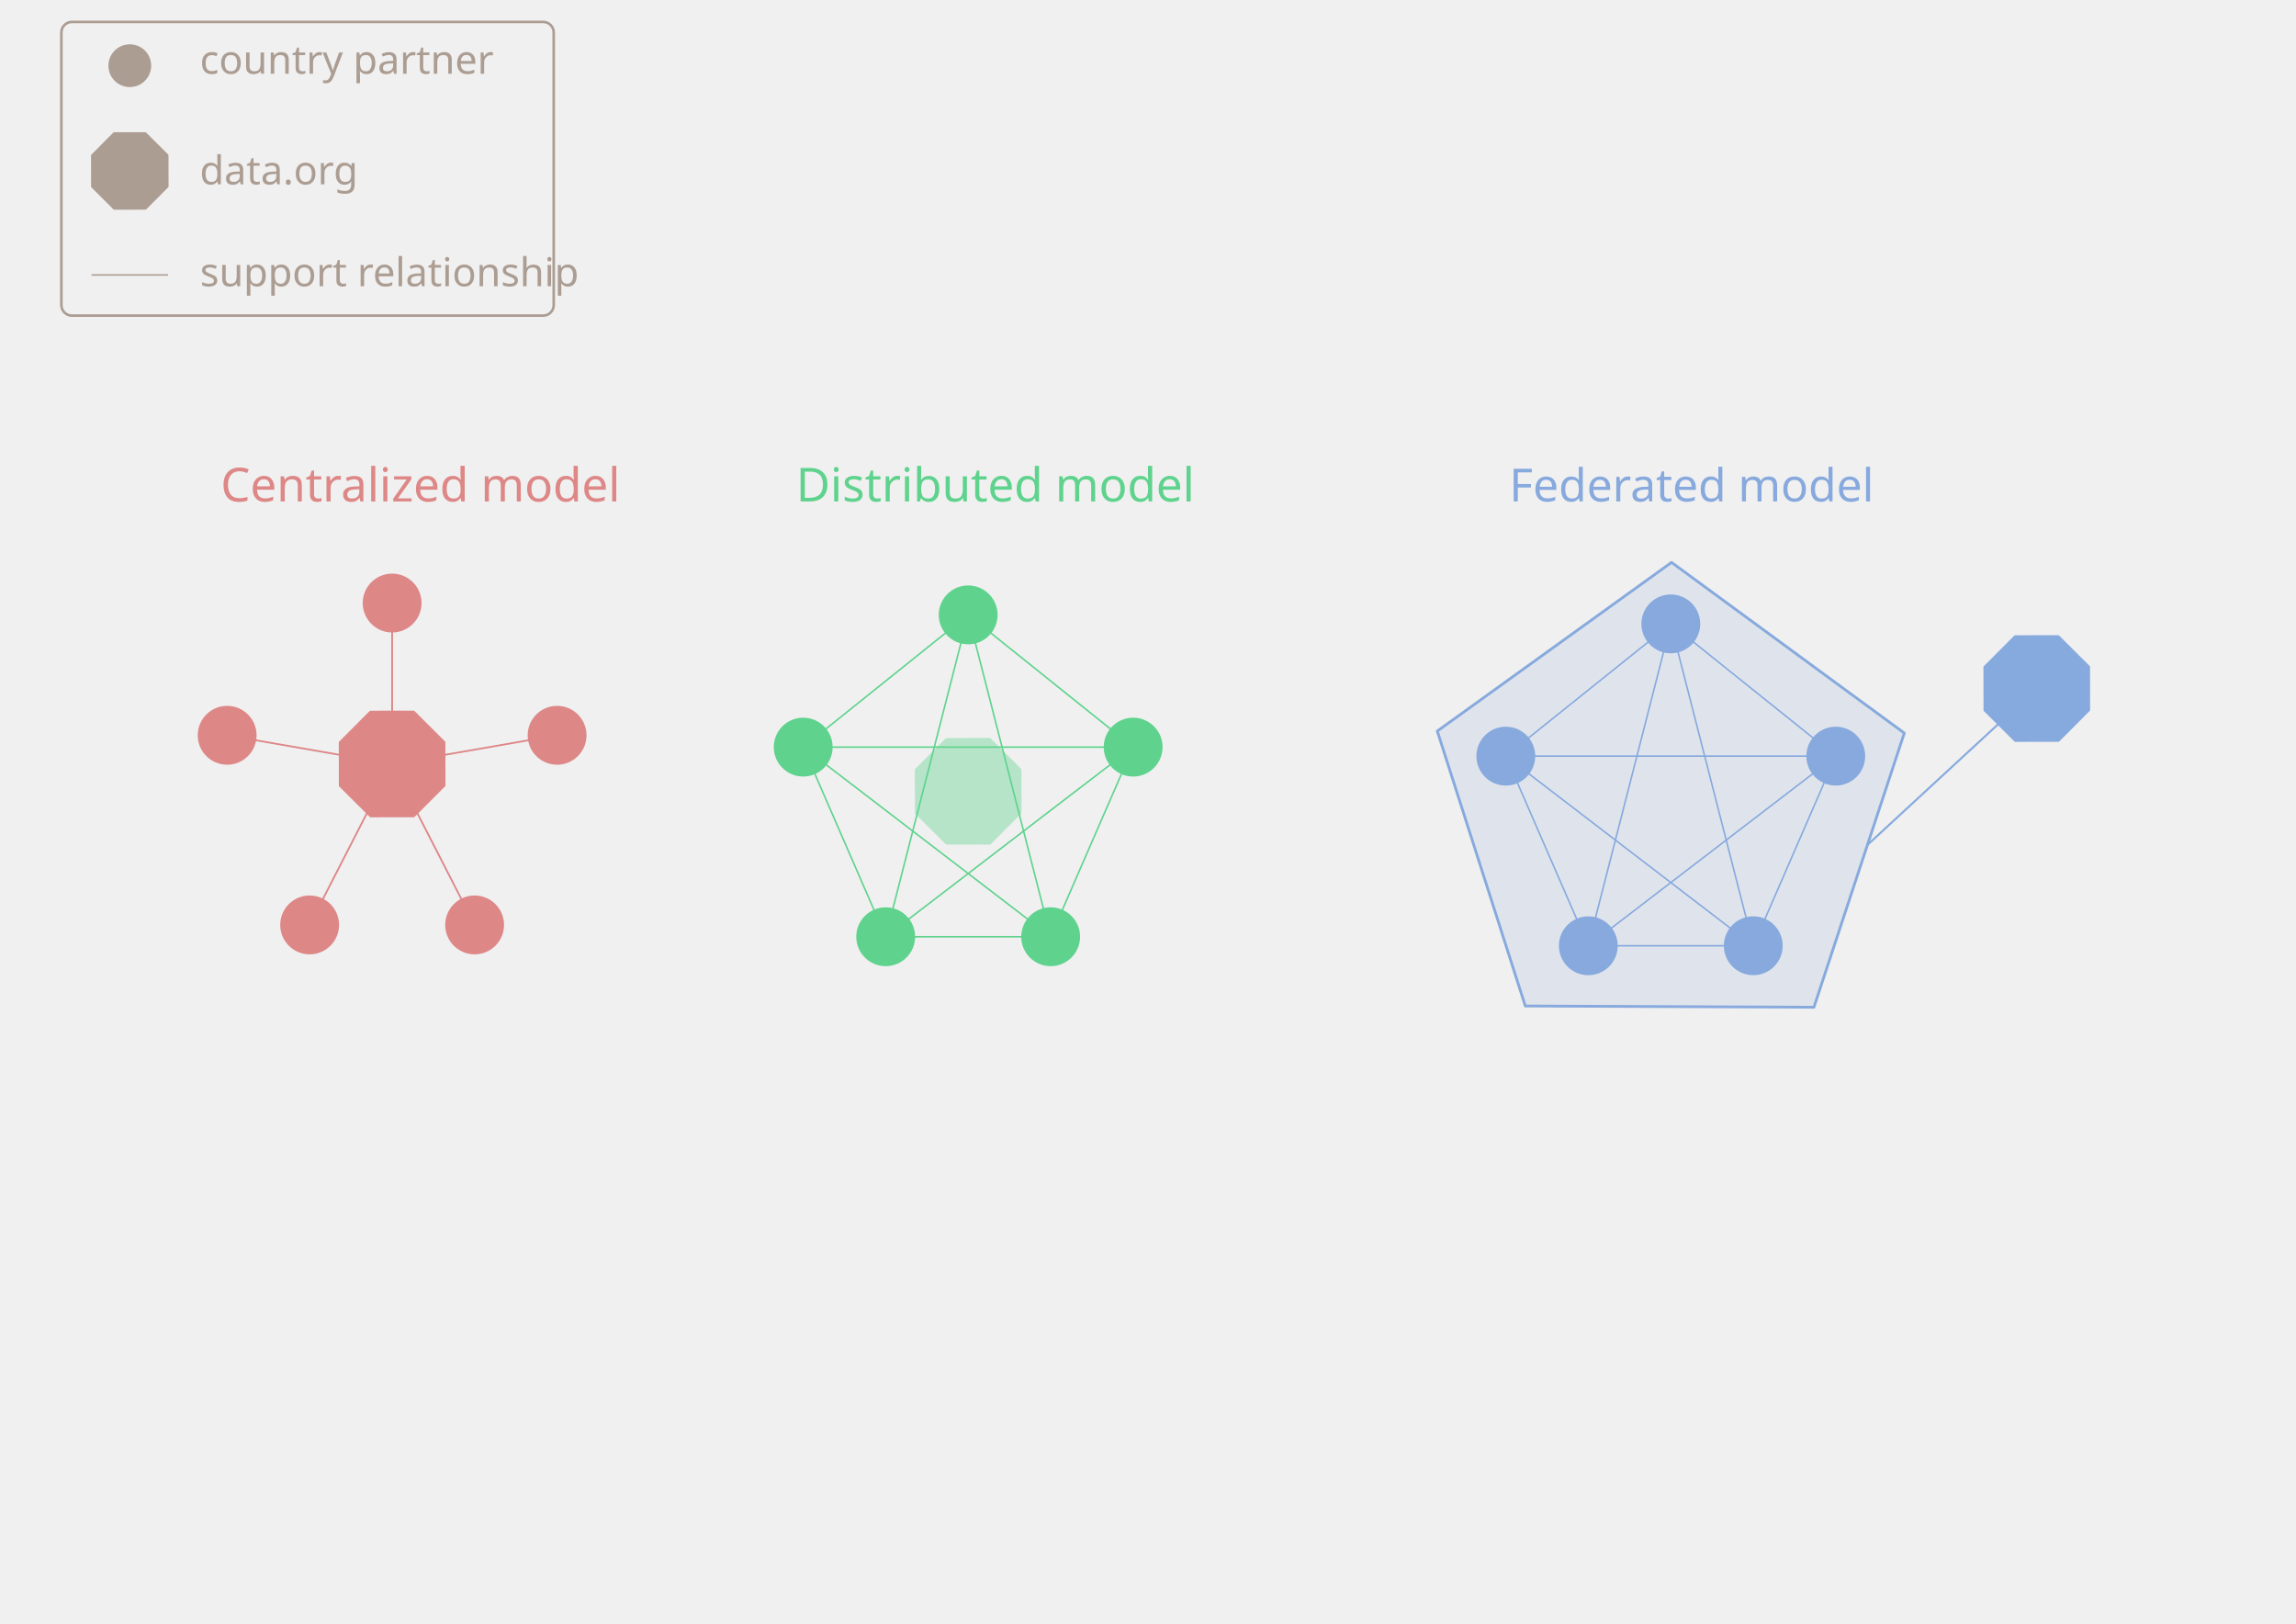
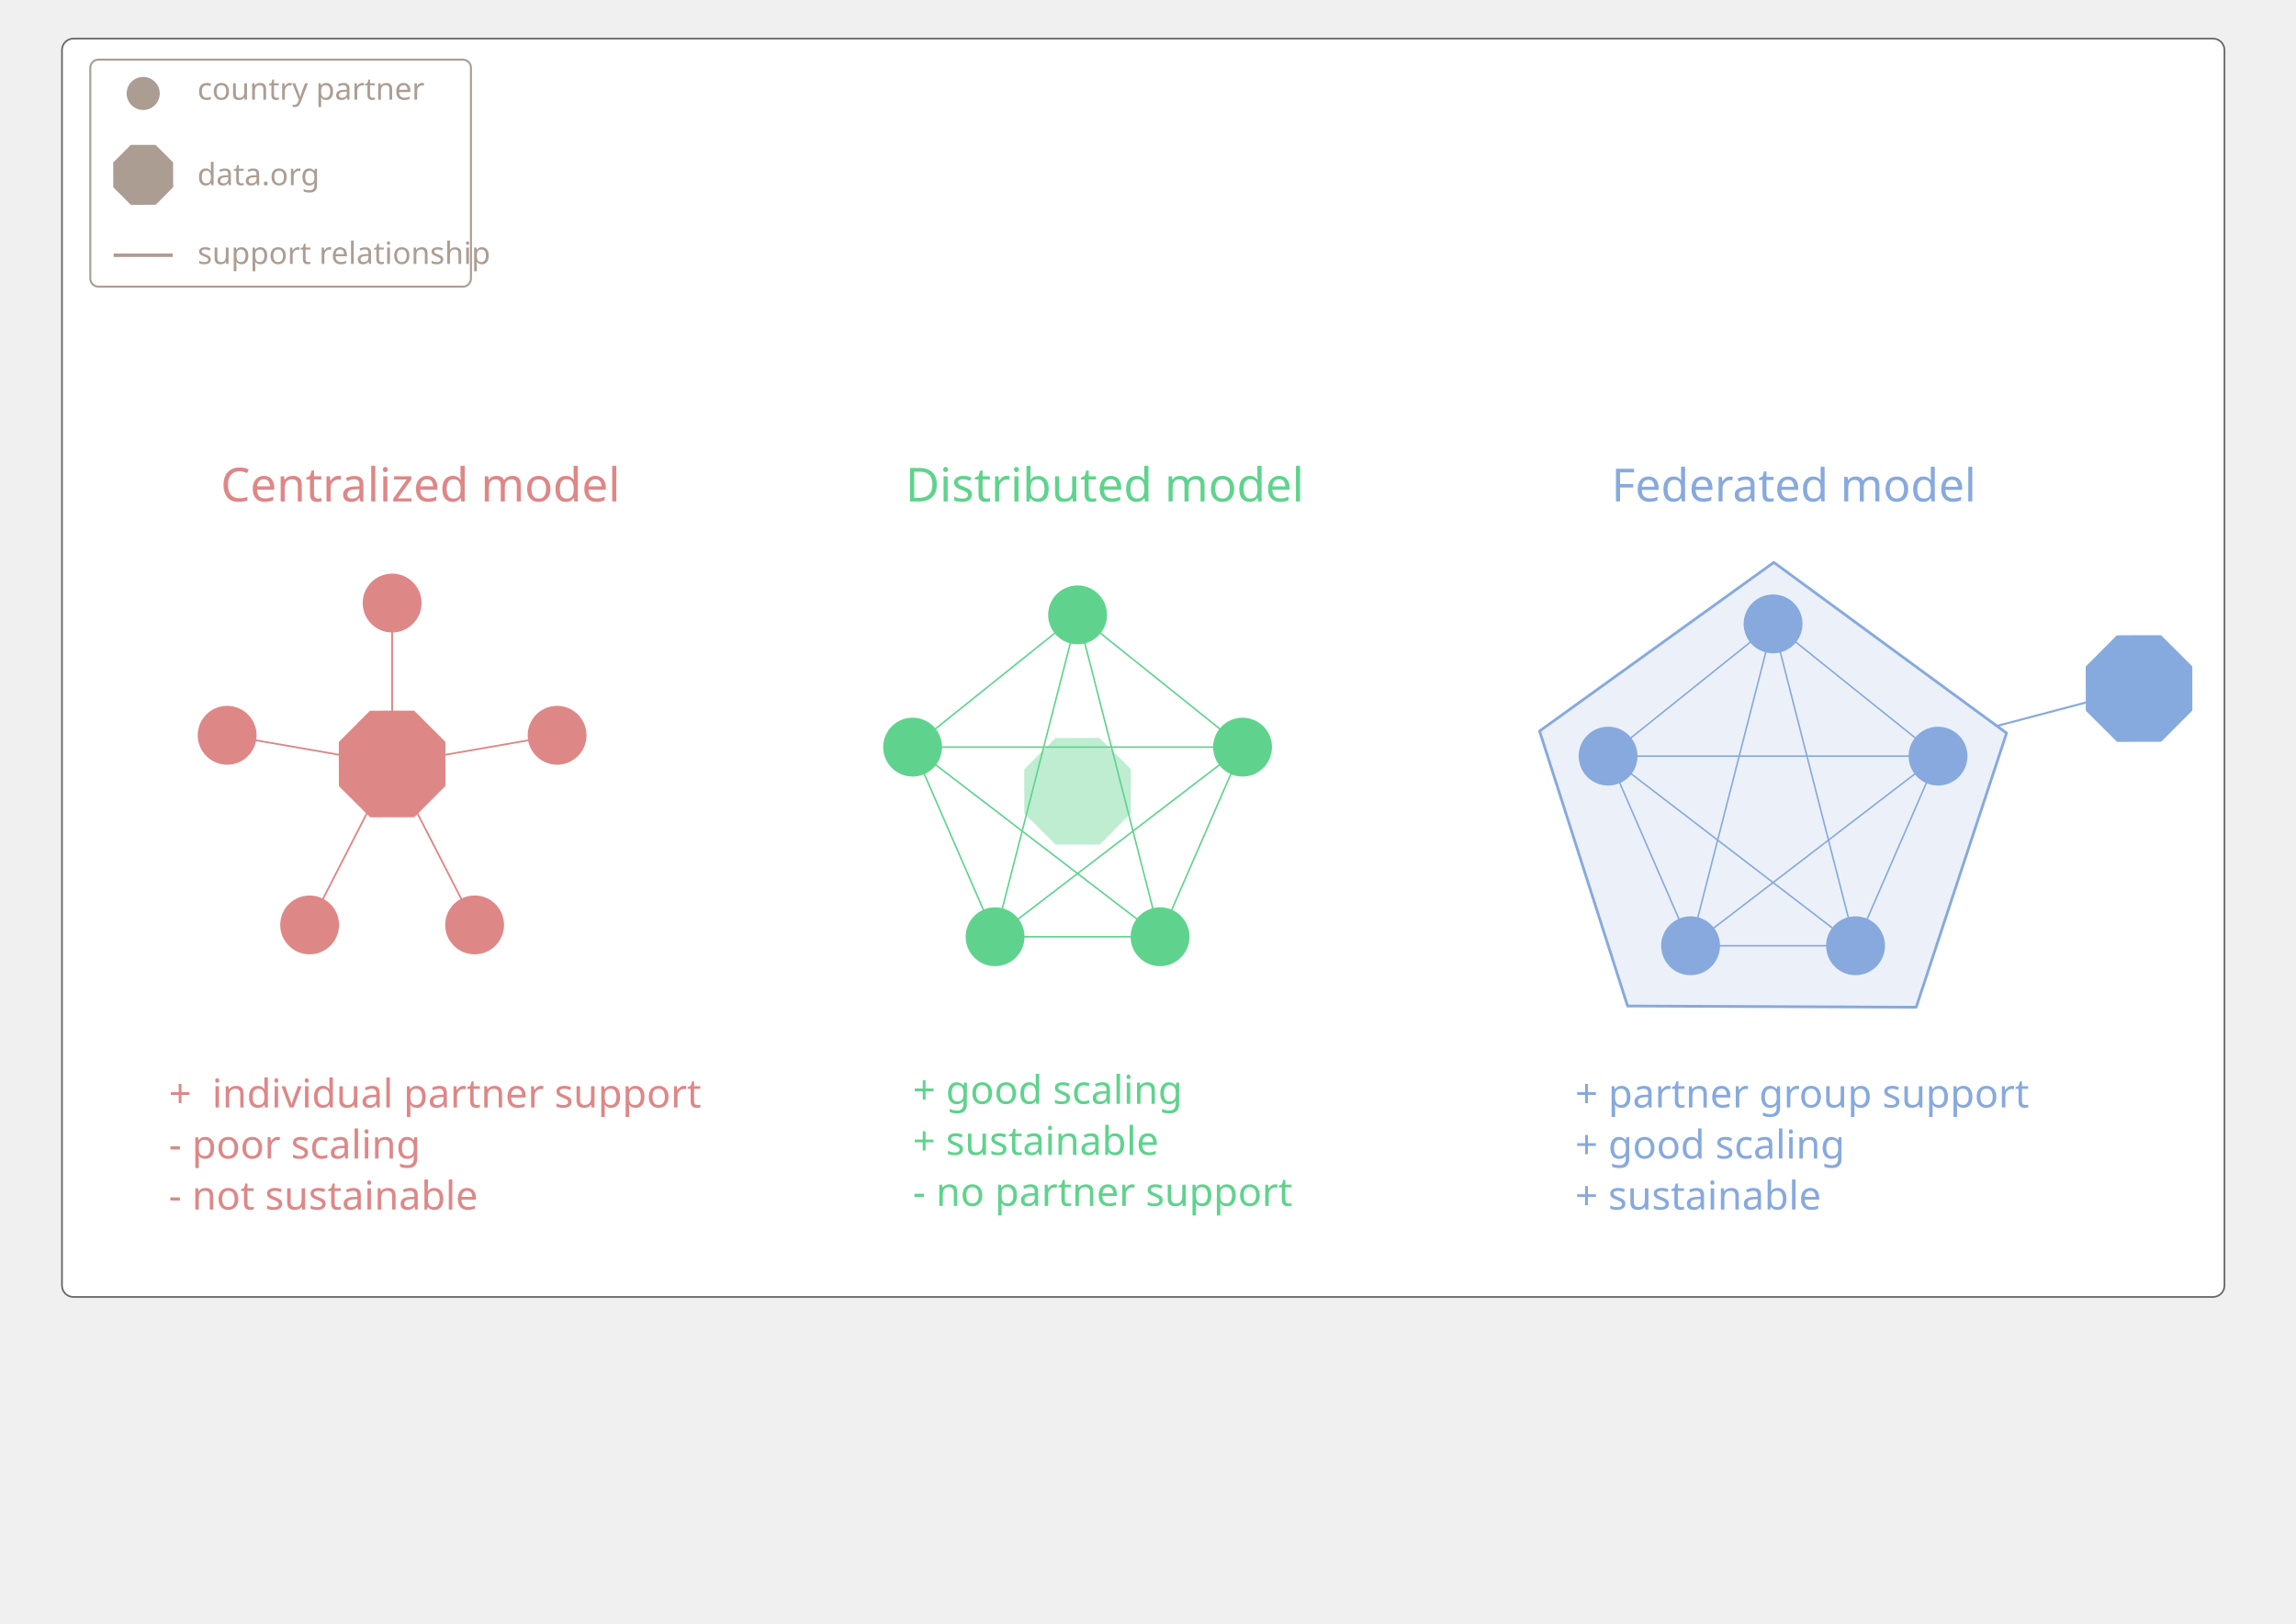
<svg xmlns="http://www.w3.org/2000/svg" width="297mm" height="210mm" viewBox="0 0 297 210" version="1.1" id="svg8">
  <defs id="defs2">
    <rect x="19.466" y="81.832" width="58.586" height="33.451" id="rect1221" />
  </defs>
  <g id="layer1">
+     <rect style="opacity:1;fill:#ffffff;fill-opacity:1;stroke:#666666;stroke-width:0.435;stroke-linecap:round;stroke-linejoin:round;stroke-miterlimit:4;stroke-dasharray:none;stroke-opacity:1;paint-order:markers stroke fill" id="rect1703" width="279.513" height="162.53" x="8.126" y="5.103" rx="1.371" ry="1.371" />
+     <text xml:space="preserve" id="text1219" style="fill:black;fill-opacity:1;line-height:1.25;stroke:none;font-family:sans-serif;font-style:normal;font-weight:normal;font-size:10.583px;white-space:pre;shape-inside:url(#rect1221);" />
+     <g id="g1685" transform="matrix(0.7731449,0,0,0.7731449,5.542426,5.518786)">
+       <g id="g1346" transform="translate(-1.17047,1.031484)">
+         <g id="g1320" transform="matrix(0.7269294,0,0,0.7269294,3.534933,1.28276)">
+           <circle style="fill:#ac9d93;stroke:#ac9d93;stroke-width:0.335;stroke-linecap:round;stroke-linejoin:round;paint-order:markers stroke fill" id="path10-5-0" cx="19.844" cy="8.504" r="3.639" />
+           <text xml:space="preserve" style="font-style:normal;font-weight:normal;font-size:7.056px;line-height:1.25;font-family:sans-serif;fill:#ac9d93;fill-opacity:1;stroke:none;stroke-width:0.265" x="32.317" y="9.939" id="text1267">
+             <tspan id="tspan1265" x="32.317" y="9.939" style="font-style:normal;font-variant:normal;font-weight:normal;font-stretch:normal;font-size:7.056px;font-family:Calibri;-inkscape-font-specification:Calibri;fill:#ac9d93;fill-opacity:1;stroke-width:0.265">country partner</tspan>
+           </text>
+         </g>
+         <g id="g1325" transform="matrix(0.7269294,0,0,0.7269294,3.534933,3.083382)">
+           <path style="fill:#ac9d93;fill-opacity:1;stroke:#ac9d93;stroke-width:0.529;stroke-linecap:round;stroke-linejoin:round;stroke-miterlimit:4;stroke-dasharray:none;stroke-opacity:1;paint-order:markers stroke fill" id="path12-2-9-2" transform="matrix(0.6172515,0.1418425,-0.1418425,0.6172515,-68.60491,-48.36778)" d="m 168.647,90.604 -8.572,1.985 -7.465,-4.658 -1.985,-8.572 4.658,-7.465 8.572,-1.985 7.465,4.658 1.985,8.572 z" />
+           <text xml:space="preserve" style="font-style:normal;font-weight:normal;font-size:7.056px;line-height:1.25;font-family:sans-serif;fill:#ac9d93;fill-opacity:1;stroke:none;stroke-width:0.265" x="32.296" y="27.137" id="text1267-1">
+             <tspan id="tspan1265-0" x="32.296" y="27.137" style="font-style:normal;font-variant:normal;font-weight:normal;font-stretch:normal;font-size:7.056px;font-family:Calibri;-inkscape-font-specification:Calibri;fill:#ac9d93;fill-opacity:1;stroke-width:0.265">data.org</tspan>
+           </text>
+         </g>
+         <g id="g1330" transform="matrix(0.7269294,0,0,0.7269294,3.534933,1.28276)">
+           <path style="fill:#ac9d93;fill-opacity:1;stroke:#ac9d93;stroke-width:0.799;stroke-linecap:butt;stroke-linejoin:miter;stroke-opacity:1;stroke-miterlimit:4;stroke-dasharray:none" d="M 13.04,45.735 H 26.647" id="path1297" />
+           <text xml:space="preserve" style="font-style:normal;font-weight:normal;font-size:7.056px;line-height:1.25;font-family:sans-serif;fill:#ac9d93;fill-opacity:1;stroke:none;stroke-width:0.265" x="32.348" y="47.737" id="text1267-18">
+             <tspan x="32.348" y="47.737" style="font-style:normal;font-variant:normal;font-weight:normal;font-stretch:normal;font-size:7.056px;font-family:Calibri;-inkscape-font-specification:Calibri;fill:#ac9d93;fill-opacity:1;stroke-width:0.265" id="tspan1313">support relationship</tspan>
+           </text>
+         </g>
+       </g>
+       <rect style="opacity:1;fill:none;fill-opacity:1;stroke:#ac9d93;stroke-width:0.335;stroke-linecap:round;stroke-linejoin:round;stroke-miterlimit:4;stroke-dasharray:none;stroke-opacity:1;paint-order:markers stroke fill" id="rect1332" width="63.689" height="37.987" x="7.938" y="2.835" rx="1.371" ry="1.371" />
+     </g>
    <g id="g1411">
-       <path style="fill:#de8787;stroke:#de8787;stroke-width:0.529;stroke-linecap:round;stroke-linejoin:round;paint-order:markers stroke fill" id="path12" d="m 168.647,90.604 -8.572,1.985 -7.465,-4.658 -1.985,-8.572 4.658,-7.465 8.572,-1.985 7.465,4.658 1.985,8.572 z" transform="matrix(0.6172515,0.1418425,-0.1418425,0.6172515,-37.72425,25.68293)" />
+       <path style="fill:#de8787;stroke:#de8787;stroke-width:0.529;stroke-linecap:round;stroke-linejoin:round;paint-order:markers stroke fill" id="path12" transform="matrix(0.6172515,0.1418425,-0.1418425,0.6172515,-37.72425,25.68293)" d="m 168.647,90.604 -8.572,1.985 -7.465,-4.658 -1.985,-8.572 4.658,-7.465 8.572,-1.985 7.465,4.658 1.985,8.572 z" />
      <circle style="fill:#de8787;stroke:#de8787;stroke-width:0.335;stroke-linecap:round;stroke-linejoin:round;paint-order:markers stroke fill" id="path10" cx="29.384" cy="95.098" r="3.639" />
      <circle style="fill:#de8787;stroke:#de8787;stroke-width:0.335;stroke-linecap:round;stroke-linejoin:round;paint-order:markers stroke fill" id="path10-5" cx="50.724" cy="77.994" r="3.639" />
      <circle style="fill:#de8787;stroke:#de8787;stroke-width:0.335;stroke-linecap:round;stroke-linejoin:round;paint-order:markers stroke fill" id="path10-1" cx="72.064" cy="95.098" r="3.639" />
      <circle style="fill:#de8787;stroke:#de8787;stroke-width:0.335;stroke-linecap:round;stroke-linejoin:round;paint-order:markers stroke fill" id="path10-4" cx="40.054" cy="119.623" r="3.639" />
      <circle style="fill:#de8787;stroke:#de8787;stroke-width:0.335;stroke-linecap:round;stroke-linejoin:round;paint-order:markers stroke fill" id="path10-8" cx="61.394" cy="119.623" r="3.639" />
      <path style="fill:#de8787;fill-rule:evenodd;stroke:#de8787;stroke-width:0.227;stroke-linecap:butt;stroke-linejoin:miter;stroke-miterlimit:4;stroke-dasharray:none;stroke-opacity:1" d="M 50.724,92.082 50.724,81.633" id="path98" />
      <path style="fill:#de8787;fill-rule:evenodd;stroke:#de8787;stroke-width:0.227;stroke-linecap:butt;stroke-linejoin:miter;stroke-miterlimit:4;stroke-dasharray:none;stroke-opacity:1" d="M 57.449,97.639 68.479,95.721" id="path100" />
      <path style="fill:#de8787;fill-rule:evenodd;stroke:#de8787;stroke-width:0.227;stroke-linecap:butt;stroke-linejoin:miter;stroke-miterlimit:4;stroke-dasharray:none;stroke-opacity:1" d="m 53.95,105.1 5.784,11.284" id="path102" />
      <path style="fill:#de8787;fill-rule:evenodd;stroke:#de8787;stroke-width:0.227;stroke-linecap:butt;stroke-linejoin:miter;stroke-miterlimit:4;stroke-dasharray:none;stroke-opacity:1" d="m 47.502,105.094 -5.788,11.29" id="path104" />
      <path style="fill:#de8787;fill-rule:evenodd;stroke:#de8787;stroke-width:0.227;stroke-linecap:butt;stroke-linejoin:miter;stroke-miterlimit:4;stroke-dasharray:none;stroke-opacity:1" d="M 43.996,97.638 32.97,95.721" id="path106" />
    </g>
-     <g id="g1430">
-       <g id="g1129" transform="matrix(0.7577748,0,0,0.7577748,12.24566,63.24662)" style="fill:#5fd38d;stroke:#5fd38d">
-         <circle style="fill:#5fd38d;stroke:#5fd38d;stroke-width:0.442;stroke-linecap:round;stroke-linejoin:round;paint-order:markers stroke fill" id="path10-82" cx="120.95" cy="44.051" r="4.803" />
-         <circle style="fill:#5fd38d;stroke:#5fd38d;stroke-width:0.442;stroke-linecap:round;stroke-linejoin:round;paint-order:markers stroke fill" id="path10-5-7" cx="149.112" cy="21.48" r="4.803" />
-         <circle style="fill:#5fd38d;stroke:#5fd38d;stroke-width:0.442;stroke-linecap:round;stroke-linejoin:round;paint-order:markers stroke fill" id="path10-1-0" cx="177.273" cy="44.051" r="4.803" />
-         <circle style="fill:#5fd38d;stroke:#5fd38d;stroke-width:0.442;stroke-linecap:round;stroke-linejoin:round;paint-order:markers stroke fill" id="path10-4-0" cx="135.031" cy="76.416" r="4.803" />
-         <circle style="fill:#5fd38d;stroke:#5fd38d;stroke-width:0.442;stroke-linecap:round;stroke-linejoin:round;paint-order:markers stroke fill" id="path10-8-2" cx="163.192" cy="76.416" r="4.803" />
-         <path style="fill:#5fd38d;fill-rule:evenodd;stroke:#5fd38d;stroke-width:0.265px;stroke-linecap:butt;stroke-linejoin:miter;stroke-opacity:1" d="M 124.698,41.048 145.364,24.484" id="path1072" />
-         <path style="fill:#5fd38d;fill-rule:evenodd;stroke:#5fd38d;stroke-width:0.265px;stroke-linecap:butt;stroke-linejoin:miter;stroke-opacity:1" d="m 152.859,24.484 20.666,16.564" id="path1074" />
-         <path style="fill:#5fd38d;fill-rule:evenodd;stroke:#5fd38d;stroke-width:0.265px;stroke-linecap:butt;stroke-linejoin:miter;stroke-opacity:1" d="M 175.357,48.455 165.108,72.012" id="path1076" />
-         <path style="fill:#5fd38d;fill-rule:evenodd;stroke:#5fd38d;stroke-width:0.265px;stroke-linecap:butt;stroke-linejoin:miter;stroke-opacity:1" d="M 158.39,76.416 H 139.834" id="path1078" />
-         <path style="fill:#5fd38d;fill-rule:evenodd;stroke:#5fd38d;stroke-width:0.265px;stroke-linecap:butt;stroke-linejoin:miter;stroke-opacity:1" d="M 133.115,72.012 122.866,48.455" id="path1082" />
-         <path style="fill:#5fd38d;fill-rule:evenodd;stroke:#5fd38d;stroke-width:0.265px;stroke-linecap:butt;stroke-linejoin:miter;stroke-opacity:1" d="m 125.753,44.051 h 46.718" id="path1084" />
-         <path style="fill:#5fd38d;fill-rule:evenodd;stroke:#5fd38d;stroke-width:0.265px;stroke-linecap:butt;stroke-linejoin:miter;stroke-opacity:1" d="M 173.461,46.972 138.843,73.495" id="path1086" />
-         <path style="fill:#5fd38d;fill-rule:evenodd;stroke:#5fd38d;stroke-width:0.265px;stroke-linecap:butt;stroke-linejoin:miter;stroke-opacity:1" d="m 136.223,71.763 11.696,-45.631" id="path1088" />
-         <path style="fill:#5fd38d;fill-rule:evenodd;stroke:#5fd38d;stroke-width:0.265px;stroke-linecap:butt;stroke-linejoin:miter;stroke-opacity:1" d="m 150.304,26.132 11.696,45.631" id="path1090" />
-         <path style="fill:#5fd38d;fill-rule:evenodd;stroke:#5fd38d;stroke-width:0.265px;stroke-linecap:butt;stroke-linejoin:miter;stroke-opacity:1" d="M 159.38,73.495 124.762,46.972" id="path1092" />
+     <text xml:space="preserve" style="font-style:normal;font-weight:normal;font-size:6.06px;line-height:1.25;font-family:sans-serif;fill:#de8787;fill-opacity:1;stroke:none;stroke-width:0.227" x="28.541" y="64.855" id="text1267-15">
+       <tspan id="tspan1265-1" x="28.541" y="64.855" style="font-style:normal;font-variant:normal;font-weight:normal;font-stretch:normal;font-size:6.06px;font-family:Calibri;-inkscape-font-specification:Calibri;fill:#de8787;fill-opacity:1;stroke-width:0.227">Centralized model</tspan>
+     </text>
+     <g id="g1492" transform="translate(14.15107)">
+       <g id="g1430">
+         <g id="g1129" transform="matrix(0.7577748,0,0,0.7577748,12.24566,63.24662)" style="fill:#5fd38d;stroke:#5fd38d">
+           <circle style="fill:#5fd38d;stroke:#5fd38d;stroke-width:0.442;stroke-linecap:round;stroke-linejoin:round;paint-order:markers stroke fill" id="path10-82" cx="120.95" cy="44.051" r="4.803" />
+           <circle style="fill:#5fd38d;stroke:#5fd38d;stroke-width:0.442;stroke-linecap:round;stroke-linejoin:round;paint-order:markers stroke fill" id="path10-5-7" cx="149.112" cy="21.48" r="4.803" />
+           <circle style="fill:#5fd38d;stroke:#5fd38d;stroke-width:0.442;stroke-linecap:round;stroke-linejoin:round;paint-order:markers stroke fill" id="path10-1-0" cx="177.273" cy="44.051" r="4.803" />
+           <circle style="fill:#5fd38d;stroke:#5fd38d;stroke-width:0.442;stroke-linecap:round;stroke-linejoin:round;paint-order:markers stroke fill" id="path10-4-0" cx="135.031" cy="76.416" r="4.803" />
+           <circle style="fill:#5fd38d;stroke:#5fd38d;stroke-width:0.442;stroke-linecap:round;stroke-linejoin:round;paint-order:markers stroke fill" id="path10-8-2" cx="163.192" cy="76.416" r="4.803" />
+           <path style="fill:#5fd38d;fill-rule:evenodd;stroke:#5fd38d;stroke-width:0.265px;stroke-linecap:butt;stroke-linejoin:miter;stroke-opacity:1" d="M 124.698,41.048 145.364,24.484" id="path1072" />
+           <path style="fill:#5fd38d;fill-rule:evenodd;stroke:#5fd38d;stroke-width:0.265px;stroke-linecap:butt;stroke-linejoin:miter;stroke-opacity:1" d="m 152.859,24.484 20.666,16.564" id="path1074" />
+           <path style="fill:#5fd38d;fill-rule:evenodd;stroke:#5fd38d;stroke-width:0.265px;stroke-linecap:butt;stroke-linejoin:miter;stroke-opacity:1" d="M 175.357,48.455 165.108,72.012" id="path1076" />
+           <path style="fill:#5fd38d;fill-rule:evenodd;stroke:#5fd38d;stroke-width:0.265px;stroke-linecap:butt;stroke-linejoin:miter;stroke-opacity:1" d="M 158.39,76.416 H 139.834" id="path1078" />
+           <path style="fill:#5fd38d;fill-rule:evenodd;stroke:#5fd38d;stroke-width:0.265px;stroke-linecap:butt;stroke-linejoin:miter;stroke-opacity:1" d="M 133.115,72.012 122.866,48.455" id="path1082" />
+           <path style="fill:#5fd38d;fill-rule:evenodd;stroke:#5fd38d;stroke-width:0.265px;stroke-linecap:butt;stroke-linejoin:miter;stroke-opacity:1" d="m 125.753,44.051 h 46.718" id="path1084" />
+           <path style="fill:#5fd38d;fill-rule:evenodd;stroke:#5fd38d;stroke-width:0.265px;stroke-linecap:butt;stroke-linejoin:miter;stroke-opacity:1" d="M 173.461,46.972 138.843,73.495" id="path1086" />
+           <path style="fill:#5fd38d;fill-rule:evenodd;stroke:#5fd38d;stroke-width:0.265px;stroke-linecap:butt;stroke-linejoin:miter;stroke-opacity:1" d="m 136.223,71.763 11.696,-45.631" id="path1088" />
+           <path style="fill:#5fd38d;fill-rule:evenodd;stroke:#5fd38d;stroke-width:0.265px;stroke-linecap:butt;stroke-linejoin:miter;stroke-opacity:1" d="m 150.304,26.132 11.696,45.631" id="path1090" />
+           <path style="fill:#5fd38d;fill-rule:evenodd;stroke:#5fd38d;stroke-width:0.265px;stroke-linecap:butt;stroke-linejoin:miter;stroke-opacity:1" d="M 159.38,73.495 124.762,46.972" id="path1092" />
+         </g>
+         <path style="opacity:0.403;fill:#5fd38d;fill-opacity:1;stroke:#5fd38d;stroke-width:0.529;stroke-linecap:round;stroke-linejoin:round;stroke-opacity:1;paint-order:markers stroke fill" id="path12-2" transform="matrix(0.6172515,0.1418425,-0.1418425,0.6172515,36.79003,29.21785)" d="m 168.647,90.604 -8.572,1.985 -7.465,-4.658 -1.985,-8.572 4.658,-7.465 8.572,-1.985 7.465,4.658 1.985,8.572 z" />
      </g>
-       <path style="opacity:0.403;fill:#5fd38d;fill-opacity:1;stroke:#5fd38d;stroke-width:0.529;stroke-linecap:round;stroke-linejoin:round;stroke-opacity:1;paint-order:markers stroke fill" id="path12-2" transform="matrix(0.6172515,0.1418425,-0.1418425,0.6172515,36.79003,29.21785)" d="m 168.647,90.604 -8.572,1.985 -7.465,-4.658 -1.985,-8.572 4.658,-7.465 8.572,-1.985 7.465,4.658 1.985,8.572 z" />
+       <text xml:space="preserve" style="font-style:normal;font-weight:normal;font-size:6.06px;line-height:1.25;font-family:sans-serif;fill:#5fd38d;fill-opacity:1;stroke:none;stroke-width:0.227" x="102.968" y="64.855" id="text1267-8">
+         <tspan id="tspan1265-2" x="102.968" y="64.855" style="font-style:normal;font-variant:normal;font-weight:normal;font-stretch:normal;font-size:6.06px;font-family:Calibri;-inkscape-font-specification:Calibri;fill:#5fd38d;fill-opacity:1;stroke-width:0.227">Distributed model</tspan>
+       </text>
    </g>
-     <g id="g1129-9" transform="matrix(0.7577748,0,0,0.7577748,103.1334,64.4123)" style="fill:#87aade;stroke:#87aade">
-       <circle style="fill:#87aade;stroke:#87aade;stroke-width:0.442;stroke-linecap:round;stroke-linejoin:round;paint-order:markers stroke fill" id="path10-82-0" cx="120.95" cy="44.051" r="4.803" />
-       <circle style="fill:#87aade;stroke:#87aade;stroke-width:0.442;stroke-linecap:round;stroke-linejoin:round;paint-order:markers stroke fill" id="path10-5-7-3" cx="149.112" cy="21.48" r="4.803" />
-       <circle style="fill:#87aade;stroke:#87aade;stroke-width:0.442;stroke-linecap:round;stroke-linejoin:round;paint-order:markers stroke fill" id="path10-1-0-3" cx="177.273" cy="44.051" r="4.803" />
-       <circle style="fill:#87aade;stroke:#87aade;stroke-width:0.442;stroke-linecap:round;stroke-linejoin:round;paint-order:markers stroke fill" id="path10-4-0-0" cx="135.031" cy="76.416" r="4.803" />
-       <circle style="fill:#87aade;stroke:#87aade;stroke-width:0.442;stroke-linecap:round;stroke-linejoin:round;paint-order:markers stroke fill" id="path10-8-2-1" cx="163.192" cy="76.416" r="4.803" />
-       <path style="fill:#87aade;fill-rule:evenodd;stroke:#87aade;stroke-width:0.265px;stroke-linecap:butt;stroke-linejoin:miter;stroke-opacity:1" d="M 124.698,41.048 145.364,24.484" id="path1072-5" />
-       <path style="fill:#87aade;fill-rule:evenodd;stroke:#87aade;stroke-width:0.265px;stroke-linecap:butt;stroke-linejoin:miter;stroke-opacity:1" d="m 152.859,24.484 20.666,16.564" id="path1074-6" />
-       <path style="fill:#87aade;fill-rule:evenodd;stroke:#87aade;stroke-width:0.265px;stroke-linecap:butt;stroke-linejoin:miter;stroke-opacity:1" d="M 175.357,48.455 165.108,72.012" id="path1076-2" />
-       <path style="fill:#87aade;fill-rule:evenodd;stroke:#87aade;stroke-width:0.265px;stroke-linecap:butt;stroke-linejoin:miter;stroke-opacity:1" d="M 158.39,76.416 H 139.834" id="path1078-4" />
-       <path style="fill:#87aade;fill-rule:evenodd;stroke:#87aade;stroke-width:0.265px;stroke-linecap:butt;stroke-linejoin:miter;stroke-opacity:1" d="M 133.115,72.012 122.866,48.455" id="path1082-5" />
-       <path style="fill:#87aade;fill-rule:evenodd;stroke:#87aade;stroke-width:0.265px;stroke-linecap:butt;stroke-linejoin:miter;stroke-opacity:1" d="m 125.753,44.051 h 46.718" id="path1084-3" />
-       <path style="fill:#87aade;fill-rule:evenodd;stroke:#87aade;stroke-width:0.265px;stroke-linecap:butt;stroke-linejoin:miter;stroke-opacity:1" d="M 173.461,46.972 138.843,73.495" id="path1086-9" />
-       <path style="fill:#87aade;fill-rule:evenodd;stroke:#87aade;stroke-width:0.265px;stroke-linecap:butt;stroke-linejoin:miter;stroke-opacity:1" d="m 136.223,71.763 11.696,-45.631" id="path1088-1" />
-       <path style="fill:#87aade;fill-rule:evenodd;stroke:#87aade;stroke-width:0.265px;stroke-linecap:butt;stroke-linejoin:miter;stroke-opacity:1" d="m 150.304,26.132 11.696,45.631" id="path1090-8" />
-       <path style="fill:#87aade;fill-rule:evenodd;stroke:#87aade;stroke-width:0.265px;stroke-linecap:butt;stroke-linejoin:miter;stroke-opacity:1" d="M 159.38,73.495 124.762,46.972" id="path1092-3" />
-     </g>
-     <path style="fill:#87aade;fill-opacity:1;stroke:#87aade;stroke-width:0.529;stroke-linecap:round;stroke-linejoin:round;stroke-miterlimit:4;stroke-dasharray:none;stroke-opacity:1;paint-order:markers stroke fill" id="path12-2-9" transform="matrix(0.6172515,0.1418425,-0.1418425,0.6172515,175.0193,15.92594)" d="m 168.647,90.604 -8.572,1.985 -7.465,-4.658 -1.985,-8.572 4.658,-7.465 8.572,-1.985 7.465,4.658 1.985,8.572 z" />
-     <path style="fill:#87aade;fill-opacity:0.157;stroke:#87aade;stroke-width:0.335;stroke-linecap:round;stroke-linejoin:round;stroke-miterlimit:4;stroke-dasharray:none;stroke-opacity:1;paint-order:markers stroke fill" id="path1215" transform="matrix(0.9998954,0.3769739,-0.3769739,0.9998954,11.5907,-36.05393)" d="m 250.22,72.004 -32.744,12.185 -21.707,-27.376 19.329,-29.104 33.653,9.389 z" />
-     <path style="fill:#87aade;fill-rule:evenodd;stroke:#87aade;stroke-width:0.265px;stroke-linecap:butt;stroke-linejoin:miter;stroke-opacity:1" d="M 258.522,93.618 241.561,109.278" id="path1217" />
-     <text xml:space="preserve" id="text1219" style="fill:black;fill-opacity:1;line-height:1.25;stroke:none;font-family:sans-serif;font-style:normal;font-weight:normal;font-size:10.583px;white-space:pre;shape-inside:url(#rect1221);" />
-     <g id="g1346" transform="translate(-1.17047,1.031484)">
-       <g id="g1320" transform="matrix(0.7269294,0,0,0.7269294,3.534933,1.28276)">
-         <circle style="fill:#ac9d93;stroke:#ac9d93;stroke-width:0.335;stroke-linecap:round;stroke-linejoin:round;paint-order:markers stroke fill" id="path10-5-0" cx="19.844" cy="8.504" r="3.639" />
-         <text xml:space="preserve" style="font-style:normal;font-weight:normal;font-size:7.056px;line-height:1.25;font-family:sans-serif;fill:#ac9d93;fill-opacity:1;stroke:none;stroke-width:0.265" x="32.317" y="9.939" id="text1267">
-           <tspan id="tspan1265" x="32.317" y="9.939" style="font-style:normal;font-variant:normal;font-weight:normal;font-stretch:normal;font-size:7.056px;font-family:Calibri;-inkscape-font-specification:Calibri;fill:#ac9d93;fill-opacity:1;stroke-width:0.265">country partner</tspan>
-         </text>
-       </g>
-       <g id="g1325" transform="matrix(0.7269294,0,0,0.7269294,3.534933,3.083382)">
-         <path style="fill:#ac9d93;fill-opacity:1;stroke:#ac9d93;stroke-width:0.529;stroke-linecap:round;stroke-linejoin:round;stroke-miterlimit:4;stroke-dasharray:none;stroke-opacity:1;paint-order:markers stroke fill" id="path12-2-9-2" transform="matrix(0.6172515,0.1418425,-0.1418425,0.6172515,-68.60491,-48.36778)" d="m 168.647,90.604 -8.572,1.985 -7.465,-4.658 -1.985,-8.572 4.658,-7.465 8.572,-1.985 7.465,4.658 1.985,8.572 z" />
-         <text xml:space="preserve" style="font-style:normal;font-weight:normal;font-size:7.056px;line-height:1.25;font-family:sans-serif;fill:#ac9d93;fill-opacity:1;stroke:none;stroke-width:0.265" x="32.296" y="27.137" id="text1267-1">
-           <tspan id="tspan1265-0" x="32.296" y="27.137" style="font-style:normal;font-variant:normal;font-weight:normal;font-stretch:normal;font-size:7.056px;font-family:Calibri;-inkscape-font-specification:Calibri;fill:#ac9d93;fill-opacity:1;stroke-width:0.265">data.org</tspan>
-         </text>
-       </g>
-       <g id="g1330" transform="matrix(0.7269294,0,0,0.7269294,3.534933,1.28276)">
-         <path style="fill:#ac9d93;fill-opacity:1;stroke:#ac9d93;stroke-width:0.265px;stroke-linecap:butt;stroke-linejoin:miter;stroke-opacity:1" d="M 13.04,45.735 H 26.647" id="path1297" />
-         <text xml:space="preserve" style="font-style:normal;font-weight:normal;font-size:7.056px;line-height:1.25;font-family:sans-serif;fill:#ac9d93;fill-opacity:1;stroke:none;stroke-width:0.265" x="32.348" y="47.737" id="text1267-18">
-           <tspan x="32.348" y="47.737" style="font-style:normal;font-variant:normal;font-weight:normal;font-stretch:normal;font-size:7.056px;font-family:Calibri;-inkscape-font-specification:Calibri;fill:#ac9d93;fill-opacity:1;stroke-width:0.265" id="tspan1313">support relationship</tspan>
+     <text xml:space="preserve" style="font-style:normal;font-weight:normal;font-size:10.583px;line-height:1.25;font-family:sans-serif;fill:#000000;fill-opacity:1;stroke:none;stroke-width:0.265" x="199.949" y="62.555" id="text1386">
+       <tspan id="tspan1384" x="199.949" y="62.555" style="stroke-width:0.265" />
+     </text>
+     <g id="g1531">
+       <g id="g1554" transform="translate(13.22917)">
+         <g id="g1129-9" transform="matrix(0.7577748,0,0,0.7577748,103.1334,64.4123)" style="fill:#87aade;stroke:#87aade">
+           <circle style="fill:#87aade;stroke:#87aade;stroke-width:0.442;stroke-linecap:round;stroke-linejoin:round;paint-order:markers stroke fill" id="path10-82-0" cx="120.95" cy="44.051" r="4.803" />
+           <circle style="fill:#87aade;stroke:#87aade;stroke-width:0.442;stroke-linecap:round;stroke-linejoin:round;paint-order:markers stroke fill" id="path10-5-7-3" cx="149.112" cy="21.48" r="4.803" />
+           <circle style="fill:#87aade;stroke:#87aade;stroke-width:0.442;stroke-linecap:round;stroke-linejoin:round;paint-order:markers stroke fill" id="path10-1-0-3" cx="177.273" cy="44.051" r="4.803" />
+           <circle style="fill:#87aade;stroke:#87aade;stroke-width:0.442;stroke-linecap:round;stroke-linejoin:round;paint-order:markers stroke fill" id="path10-4-0-0" cx="135.031" cy="76.416" r="4.803" />
+           <circle style="fill:#87aade;stroke:#87aade;stroke-width:0.442;stroke-linecap:round;stroke-linejoin:round;paint-order:markers stroke fill" id="path10-8-2-1" cx="163.192" cy="76.416" r="4.803" />
+           <path style="fill:#87aade;fill-rule:evenodd;stroke:#87aade;stroke-width:0.265px;stroke-linecap:butt;stroke-linejoin:miter;stroke-opacity:1" d="M 124.698,41.048 145.364,24.484" id="path1072-5" />
+           <path style="fill:#87aade;fill-rule:evenodd;stroke:#87aade;stroke-width:0.265px;stroke-linecap:butt;stroke-linejoin:miter;stroke-opacity:1" d="m 152.859,24.484 20.666,16.564" id="path1074-6" />
+           <path style="fill:#87aade;fill-rule:evenodd;stroke:#87aade;stroke-width:0.265px;stroke-linecap:butt;stroke-linejoin:miter;stroke-opacity:1" d="M 175.357,48.455 165.108,72.012" id="path1076-2" />
+           <path style="fill:#87aade;fill-rule:evenodd;stroke:#87aade;stroke-width:0.265px;stroke-linecap:butt;stroke-linejoin:miter;stroke-opacity:1" d="M 158.39,76.416 H 139.834" id="path1078-4" />
+           <path style="fill:#87aade;fill-rule:evenodd;stroke:#87aade;stroke-width:0.265px;stroke-linecap:butt;stroke-linejoin:miter;stroke-opacity:1" d="M 133.115,72.012 122.866,48.455" id="path1082-5" />
+           <path style="fill:#87aade;fill-rule:evenodd;stroke:#87aade;stroke-width:0.265px;stroke-linecap:butt;stroke-linejoin:miter;stroke-opacity:1" d="m 125.753,44.051 h 46.718" id="path1084-3" />
+           <path style="fill:#87aade;fill-rule:evenodd;stroke:#87aade;stroke-width:0.265px;stroke-linecap:butt;stroke-linejoin:miter;stroke-opacity:1" d="M 173.461,46.972 138.843,73.495" id="path1086-9" />
+           <path style="fill:#87aade;fill-rule:evenodd;stroke:#87aade;stroke-width:0.265px;stroke-linecap:butt;stroke-linejoin:miter;stroke-opacity:1" d="m 136.223,71.763 11.696,-45.631" id="path1088-1" />
+           <path style="fill:#87aade;fill-rule:evenodd;stroke:#87aade;stroke-width:0.265px;stroke-linecap:butt;stroke-linejoin:miter;stroke-opacity:1" d="m 150.304,26.132 11.696,45.631" id="path1090-8" />
+           <path style="fill:#87aade;fill-rule:evenodd;stroke:#87aade;stroke-width:0.265px;stroke-linecap:butt;stroke-linejoin:miter;stroke-opacity:1" d="M 159.38,73.495 124.762,46.972" id="path1092-3" />
+         </g>
+         <path style="fill:#87aade;fill-opacity:1;stroke:#87aade;stroke-width:0.529;stroke-linecap:round;stroke-linejoin:round;stroke-miterlimit:4;stroke-dasharray:none;stroke-opacity:1;paint-order:markers stroke fill" id="path12-2-9" transform="matrix(0.6172515,0.1418425,-0.1418425,0.6172515,175.0193,15.92594)" d="m 168.647,90.604 -8.572,1.985 -7.465,-4.658 -1.985,-8.572 4.658,-7.465 8.572,-1.985 7.465,4.658 1.985,8.572 z" />
+         <path style="fill:#87aade;fill-opacity:0.157;stroke:#87aade;stroke-width:0.335;stroke-linecap:round;stroke-linejoin:round;stroke-miterlimit:4;stroke-dasharray:none;stroke-opacity:1;paint-order:markers stroke fill" id="path1215" transform="matrix(0.9998954,0.3769739,-0.3769739,0.9998954,11.5907,-36.05393)" d="m 250.22,72.004 -32.744,12.185 -21.707,-27.376 19.329,-29.104 33.653,9.389 z" />
+         <path style="fill:#87aade;fill-rule:evenodd;stroke:#87aade;stroke-width:0.265px;stroke-linecap:butt;stroke-linejoin:miter;stroke-opacity:1" d="m 256.744,90.82 -11.672,3.07" id="path1217" />
+         <text xml:space="preserve" style="font-style:normal;font-weight:normal;font-size:5.902px;line-height:1.25;font-family:sans-serif;fill:#87a9dd;fill-opacity:1;stroke:none;stroke-width:0.227" x="195.228" y="64.847" id="text1267-9">
+           <tspan id="tspan1265-14" x="195.228" y="64.847" style="font-style:normal;font-variant:normal;font-weight:normal;font-stretch:normal;font-size:5.902px;font-family:Calibri;-inkscape-font-specification:Calibri;fill:#87a9dd;fill-opacity:1;stroke-width:0.227">Federated model</tspan>
        </text>
      </g>
    </g>
-     <rect style="opacity:1;fill:none;fill-opacity:1;stroke:#ac9d93;stroke-width:0.335;stroke-linecap:round;stroke-linejoin:round;stroke-miterlimit:4;stroke-dasharray:none;stroke-opacity:1;paint-order:markers stroke fill" id="rect1332" width="63.689" height="37.987" x="7.938" y="2.835" rx="1.371" ry="1.371" />
-     <text xml:space="preserve" style="font-style:normal;font-weight:normal;font-size:6.06px;line-height:1.25;font-family:sans-serif;fill:#de8787;fill-opacity:1;stroke:none;stroke-width:0.227" x="28.541" y="64.855" id="text1267-15">
-       <tspan id="tspan1265-1" x="28.541" y="64.855" style="font-style:normal;font-variant:normal;font-weight:normal;font-stretch:normal;font-size:6.06px;font-family:Calibri;-inkscape-font-specification:Calibri;fill:#de8787;fill-opacity:1;stroke-width:0.227">Centralized model</tspan>
+     <text xml:space="preserve" style="font-style:normal;font-weight:normal;font-size:5.129px;line-height:1.25;font-family:sans-serif;fill:#de8787;fill-opacity:1;stroke:none;stroke-width:0.192" x="20.503" y="143.231" id="text1267-3">
+       <tspan id="tspan1265-4" x="20.503" y="143.231" style="font-style:normal;font-variant:normal;font-weight:normal;font-stretch:normal;font-size:5.129px;font-family:Calibri;-inkscape-font-specification:Calibri;fill:#de8787;fill-opacity:1;stroke-width:0.192"> +  individual partner support</tspan>
+       <tspan x="20.503" y="149.833" style="font-style:normal;font-variant:normal;font-weight:normal;font-stretch:normal;font-size:5.129px;font-family:Calibri;-inkscape-font-specification:Calibri;fill:#de8787;fill-opacity:1;stroke-width:0.192" id="tspan1580"> - poor scaling</tspan>
+       <tspan x="20.503" y="156.436" style="font-style:normal;font-variant:normal;font-weight:normal;font-stretch:normal;font-size:5.129px;font-family:Calibri;-inkscape-font-specification:Calibri;fill:#de8787;fill-opacity:1;stroke-width:0.192" id="tspan1582"> - not sustainable</tspan>
    </text>
-     <text xml:space="preserve" style="font-style:normal;font-weight:normal;font-size:6.06px;line-height:1.25;font-family:sans-serif;fill:#5fd38d;fill-opacity:1;stroke:none;stroke-width:0.227" x="102.968" y="64.855" id="text1267-8">
-       <tspan id="tspan1265-2" x="102.968" y="64.855" style="font-style:normal;font-variant:normal;font-weight:normal;font-stretch:normal;font-size:6.06px;font-family:Calibri;-inkscape-font-specification:Calibri;fill:#5fd38d;fill-opacity:1;stroke-width:0.227">Distributed model</tspan>
+     <text xml:space="preserve" style="font-style:normal;font-weight:normal;font-size:5.129px;line-height:1.25;font-family:sans-serif;fill:#5fd38d;fill-opacity:1;stroke:none;stroke-width:0.192" x="118.083" y="142.766" id="text1267-3-6">
+       <tspan id="tspan1265-4-4" x="118.083" y="142.766" style="font-style:normal;font-variant:normal;font-weight:normal;font-stretch:normal;font-size:5.129px;font-family:Calibri;-inkscape-font-specification:Calibri;fill:#5fd38d;fill-opacity:1;stroke-width:0.192">+ good scaling</tspan>
+       <tspan x="118.083" y="149.369" style="font-style:normal;font-variant:normal;font-weight:normal;font-stretch:normal;font-size:5.129px;font-family:Calibri;-inkscape-font-specification:Calibri;fill:#5fd38d;fill-opacity:1;stroke-width:0.192" id="tspan1620">+ sustainable</tspan>
+       <tspan x="118.083" y="155.971" style="font-style:normal;font-variant:normal;font-weight:normal;font-stretch:normal;font-size:5.129px;font-family:Calibri;-inkscape-font-specification:Calibri;fill:#5fd38d;fill-opacity:1;stroke-width:0.192" id="tspan1582-0">- no partner support </tspan>
    </text>
-     <text xml:space="preserve" style="font-style:normal;font-weight:normal;font-size:10.583px;line-height:1.25;font-family:sans-serif;fill:#000000;fill-opacity:1;stroke:none;stroke-width:0.265" x="199.949" y="62.555" id="text1386">
-       <tspan id="tspan1384" x="199.949" y="62.555" style="stroke-width:0.265" />
-     </text>
-     <text xml:space="preserve" style="font-style:normal;font-weight:normal;font-size:5.902px;line-height:1.25;font-family:sans-serif;fill:#87a9dd;fill-opacity:1;stroke:none;stroke-width:0.227" x="195.228" y="64.847" id="text1267-9">
-       <tspan id="tspan1265-14" x="195.228" y="64.847" style="font-style:normal;font-variant:normal;font-weight:normal;font-stretch:normal;font-size:5.902px;font-family:Calibri;-inkscape-font-specification:Calibri;fill:#87a9dd;fill-opacity:1;stroke-width:0.227">Federated model</tspan>
+     <text xml:space="preserve" style="font-style:normal;font-weight:normal;font-size:5.129px;line-height:1.25;font-family:sans-serif;fill:#87a9dd;fill-opacity:1;stroke:none;stroke-width:0.192" x="203.767" y="143.231" id="text1267-3-6-4">
+       <tspan x="203.767" y="143.231" style="font-style:normal;font-variant:normal;font-weight:normal;font-stretch:normal;font-size:5.129px;font-family:Calibri;-inkscape-font-specification:Calibri;fill:#87a9dd;fill-opacity:1;stroke-width:0.192" id="tspan1658">+ partner group support</tspan>
+       <tspan x="203.767" y="149.833" style="font-style:normal;font-variant:normal;font-weight:normal;font-stretch:normal;font-size:5.129px;font-family:Calibri;-inkscape-font-specification:Calibri;fill:#87a9dd;fill-opacity:1;stroke-width:0.192" id="tspan1669">+ good scaling</tspan>
+       <tspan x="203.767" y="156.436" style="font-style:normal;font-variant:normal;font-weight:normal;font-stretch:normal;font-size:5.129px;font-family:Calibri;-inkscape-font-specification:Calibri;fill:#87a9dd;fill-opacity:1;stroke-width:0.192" id="tspan1620-4">+ sustainable</tspan>
+       <tspan x="203.767" y="163.038" style="font-style:normal;font-variant:normal;font-weight:normal;font-stretch:normal;font-size:5.129px;font-family:Calibri;-inkscape-font-specification:Calibri;fill:#87a9dd;fill-opacity:1;stroke-width:0.192" id="tspan1582-0-3" />
    </text>
  </g>
</svg>
